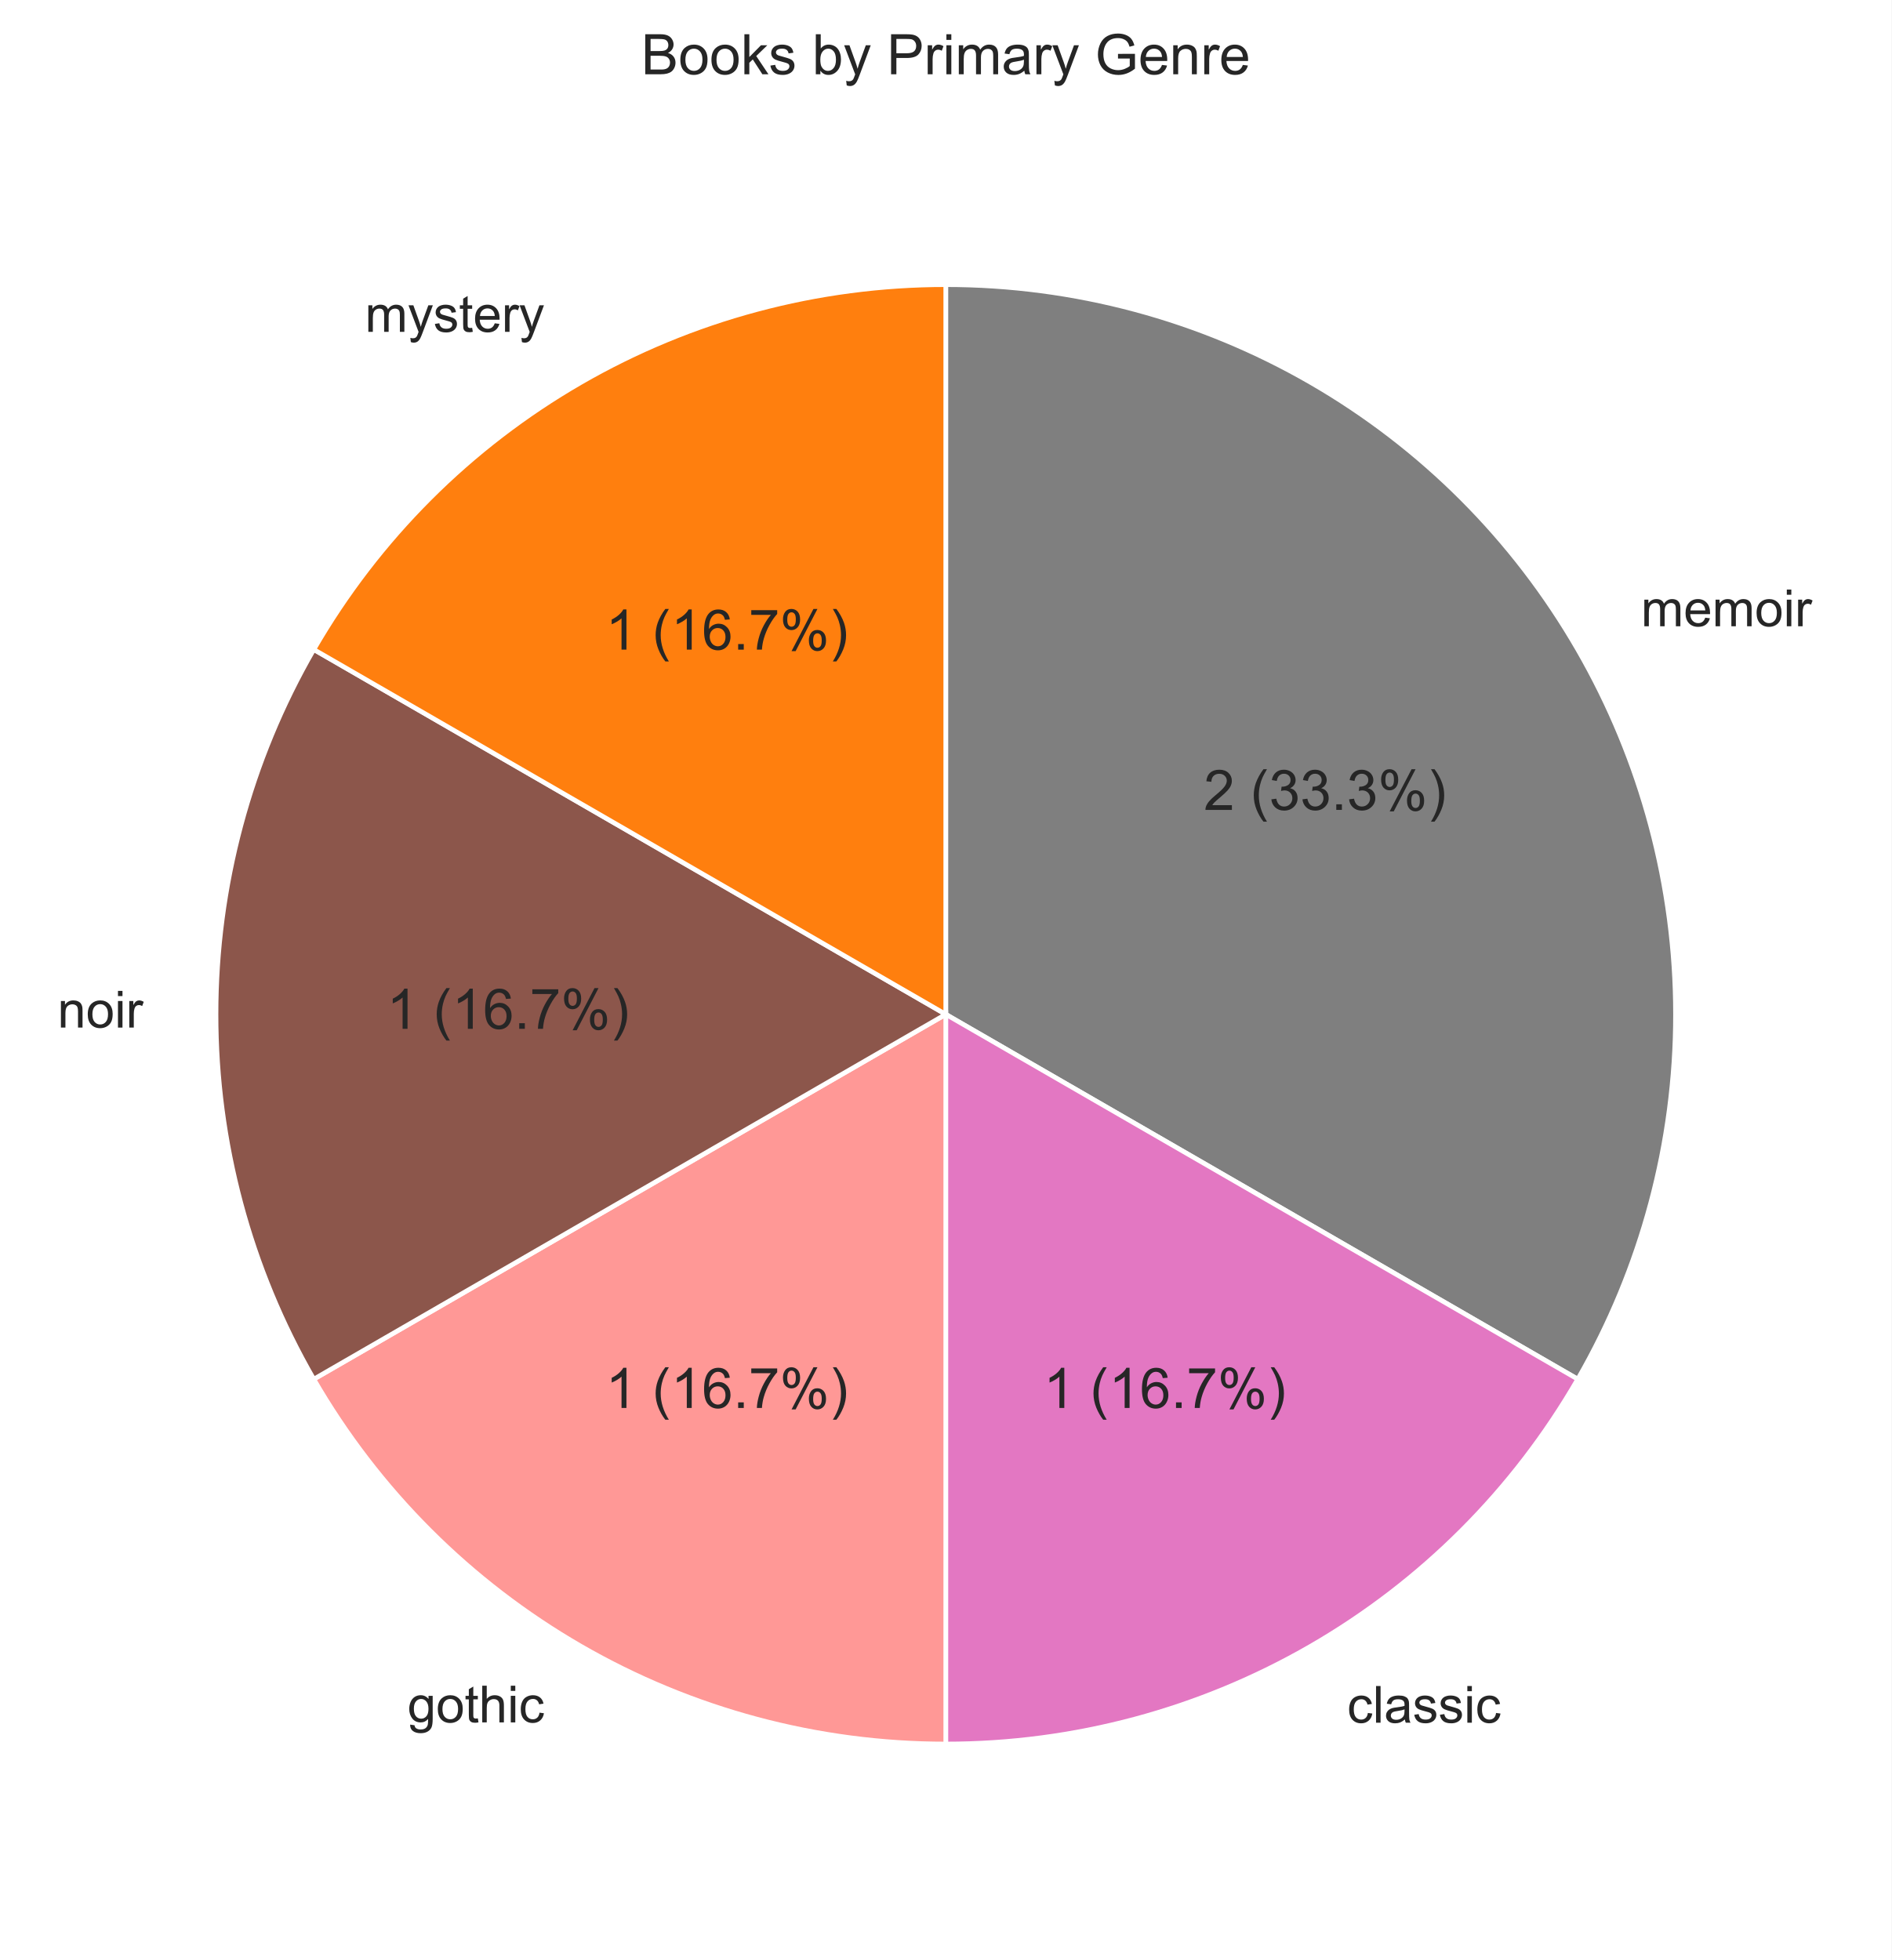
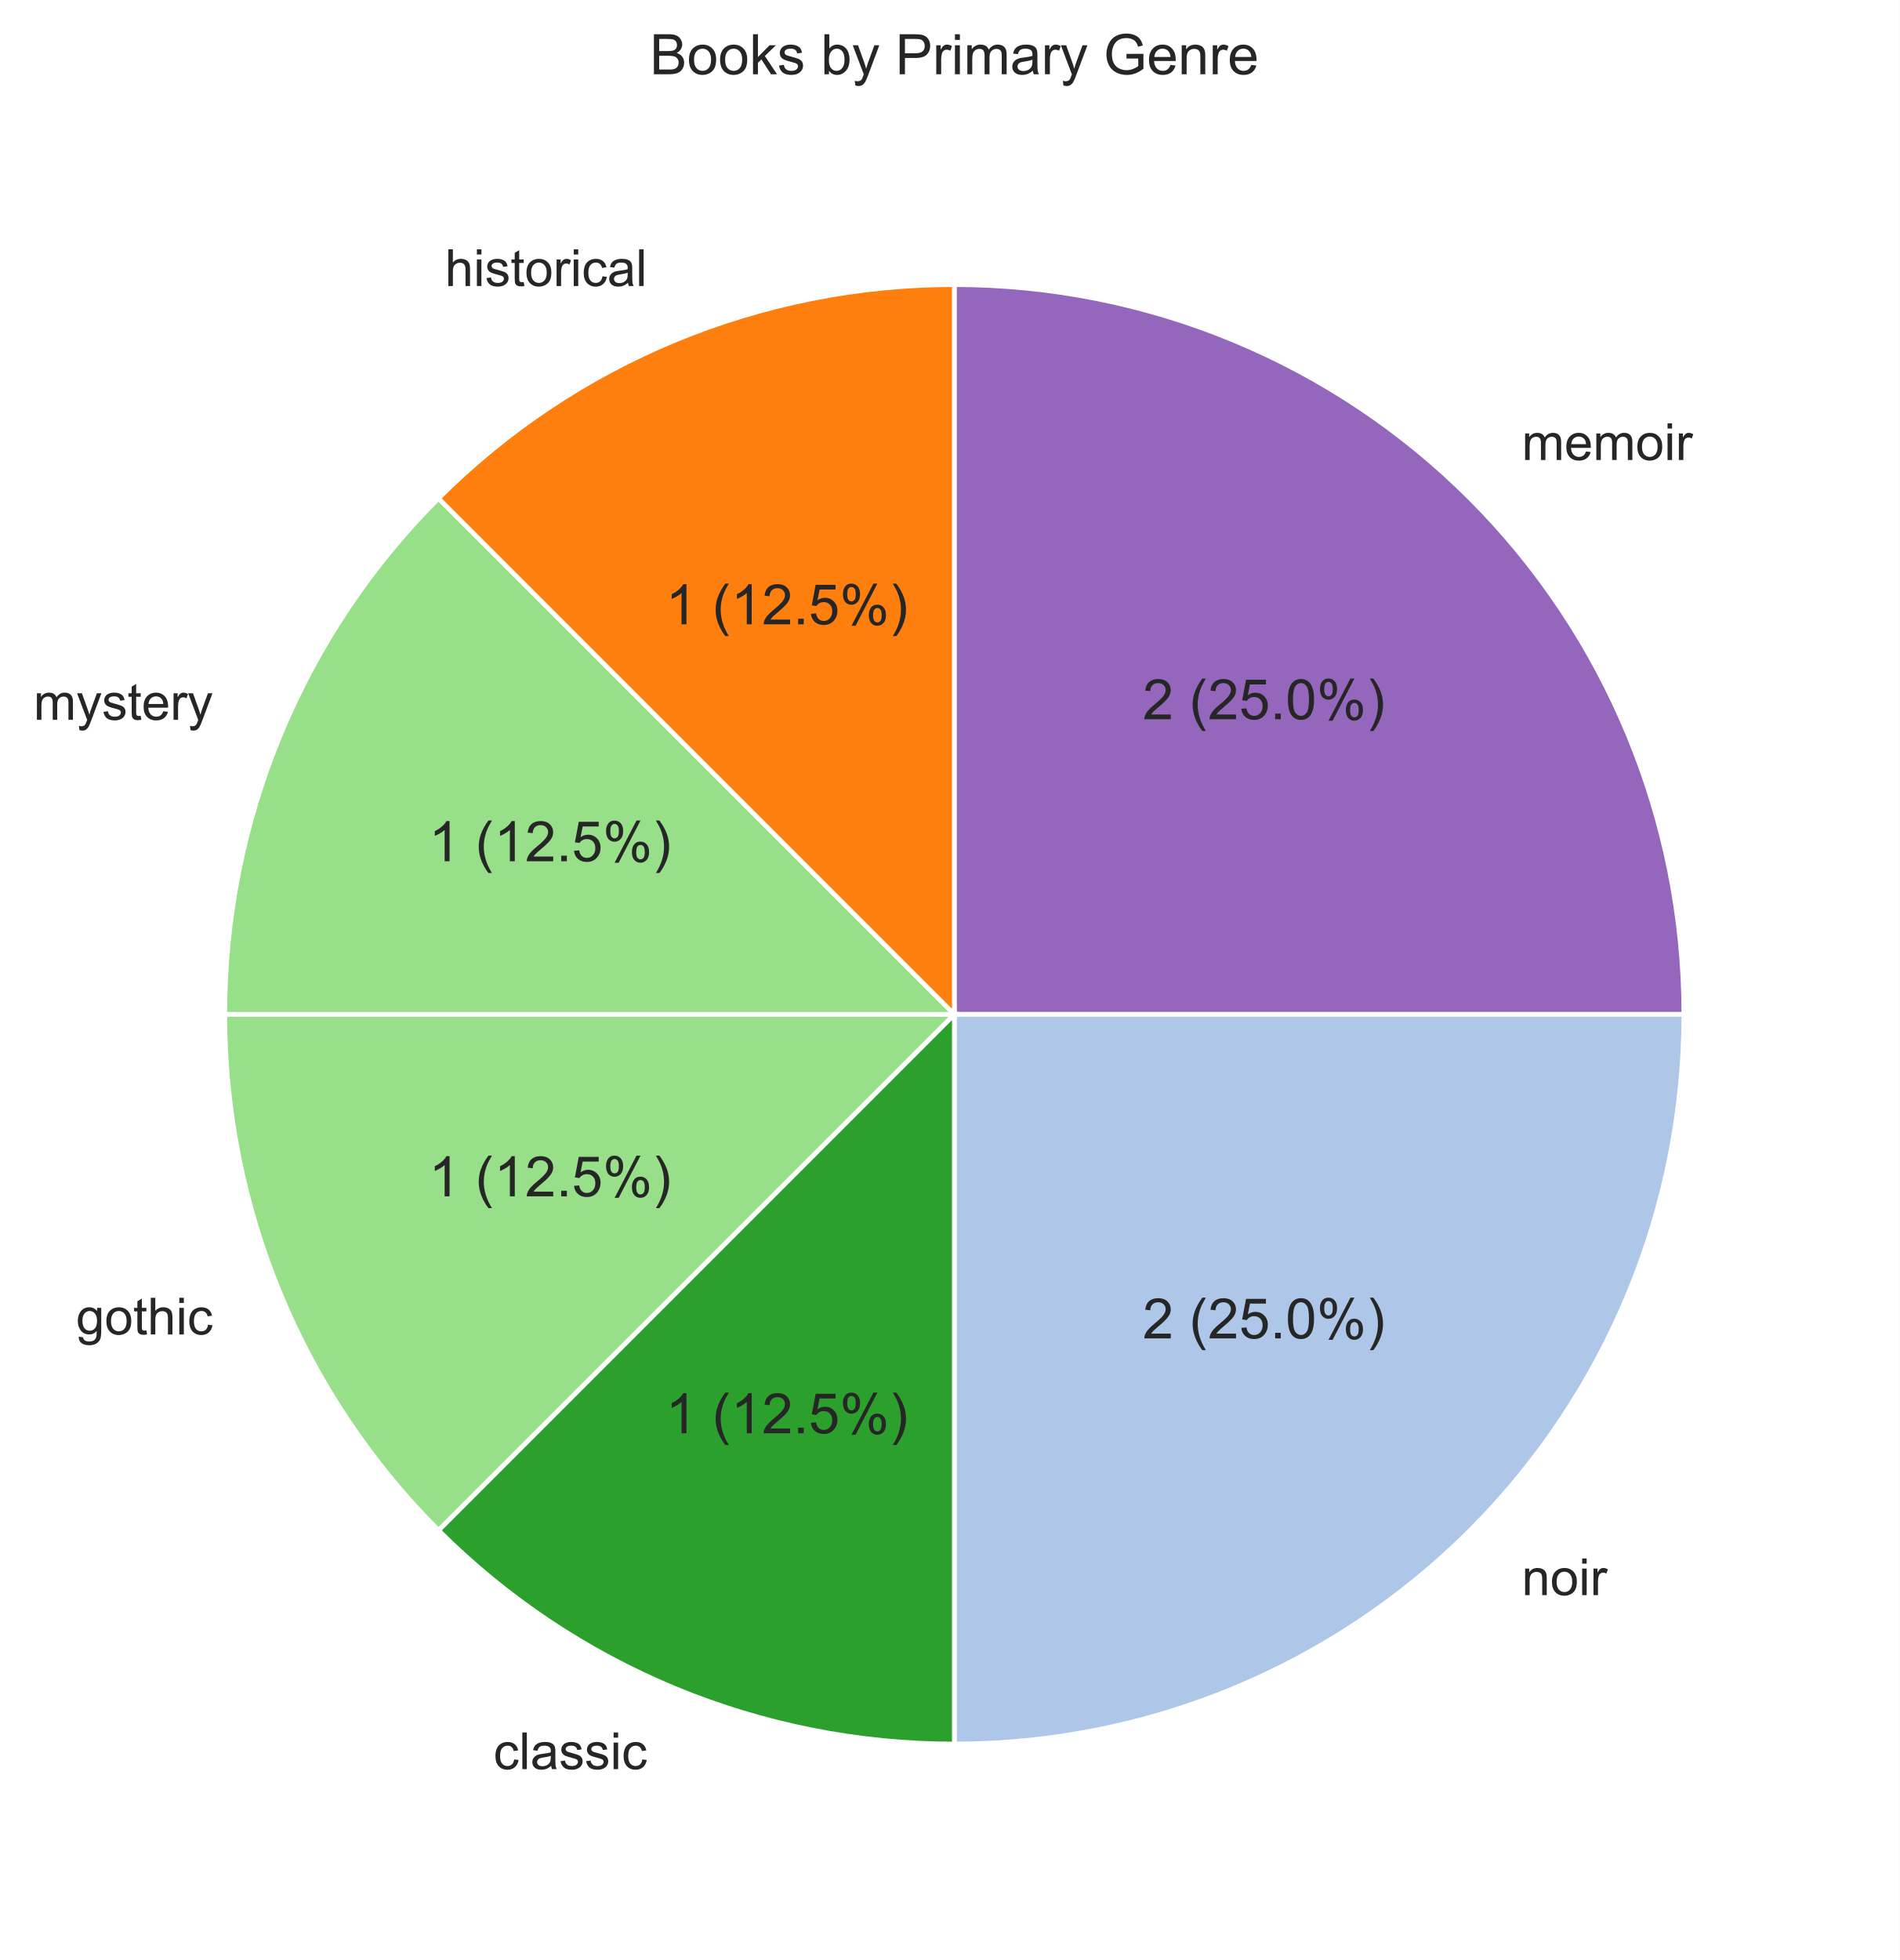
- <svg xmlns="http://www.w3.org/2000/svg" xmlns:xlink="http://www.w3.org/1999/xlink" width="405.84pt" height="420.576pt" viewBox="0 0 405.84 420.576" version="1.1">
+ <svg xmlns="http://www.w3.org/2000/svg" xmlns:xlink="http://www.w3.org/1999/xlink" width="407.741pt" height="420.576pt" viewBox="0 0 407.741 420.576" version="1.1">
  <defs>
    <style type="text/css">*{stroke-linejoin: round; stroke-linecap: butt}</style>
  </defs>
  <g id="figure_1">
    <g id="patch_1">
-       <path d="M 0 420.576  L 405.84 420.576  L 405.84 0  L 0 0  z " style="fill: #ffffff" />
+       <path d="M 0 420.576  L 407.741 420.576  L 407.741 0  L 0 0  z " style="fill: #ffffff" />
    </g>
    <g id="axes_1">
      <g id="matplotlib.axis_1" />
      <g id="matplotlib.axis_2" />
      <g id="patch_2">
-         <path d="M 338.519 295.944  C 352.26 272.143 359.496 245.138 359.496 217.656  C 359.496 190.173 352.26 163.168 338.519 139.368  C 324.777 115.567 305.009 95.798 281.208 82.057  C 257.407 68.315 230.403 61.08 202.92 61.08  L 202.92 217.656  z " style="fill: #7f7f7f; stroke: #ffffff; stroke-linejoin: miter" />
+         <path d="M 361.397 217.656  C 361.397 176.145 344.89 136.292 315.537 106.94  C 286.185 77.587 246.332 61.08 204.821 61.08  L 204.821 217.656  z " style="fill: #9467bd; stroke: #ffffff; stroke-linejoin: miter" />
      </g>
      <g id="patch_3">
-         <path d="M 202.92 374.232  C 230.403 374.232 257.407 366.996 281.208 353.254  C 305.009 339.513 324.777 319.744 338.519 295.944  L 202.92 217.656  z " style="fill: #e377c2; stroke: #ffffff; stroke-linejoin: miter" />
+         <path d="M 204.821 374.232  C 246.332 374.232 286.185 357.724 315.537 328.372  C 344.89 299.019 361.397 259.166 361.397 217.656  L 204.821 217.656  z " style="fill: #aec7e8; stroke: #ffffff; stroke-linejoin: miter" />
      </g>
      <g id="patch_4">
-         <path d="M 67.321 295.944  C 81.063 319.744 100.831 339.513 124.632 353.254  C 148.433 366.996 175.437 374.232 202.92 374.232  L 202.92 217.656  z " style="fill: #ff9896; stroke: #ffffff; stroke-linejoin: miter" />
+         <path d="M 94.105 328.372  C 108.645 342.911 125.906 354.444 144.902 362.313  C 163.899 370.181 184.26 374.232 204.821 374.232  L 204.821 217.656  z " style="fill: #2ca02c; stroke: #ffffff; stroke-linejoin: miter" />
      </g>
      <g id="patch_5">
-         <path d="M 67.321 139.368  C 53.58 163.168 46.344 190.173 46.344 217.656  C 46.344 245.138 53.58 272.143 67.321 295.944  L 202.92 217.656  z " style="fill: #8c564b; stroke: #ffffff; stroke-linejoin: miter" />
+         <path d="M 48.245 217.656  C 48.245 238.217 52.296 258.578 60.164 277.575  C 68.033 296.571 79.566 313.832 94.105 328.372  L 204.821 217.656  z " style="fill: #98df8a; stroke: #ffffff; stroke-linejoin: miter" />
      </g>
      <g id="patch_6">
-         <path d="M 202.92 61.08  C 175.437 61.08 148.433 68.315 124.632 82.057  C 100.831 95.798 81.063 115.567 67.321 139.368  L 202.92 217.656  z " style="fill: #ff7f0e; stroke: #ffffff; stroke-linejoin: miter" />
+         <path d="M 94.105 106.94  C 79.566 121.479 68.033 138.74 60.164 157.737  C 52.296 176.733 48.245 197.094 48.245 217.656  L 204.821 217.656  z " style="fill: #98df8a; stroke: #ffffff; stroke-linejoin: miter" />
+       </g>
+       <g id="patch_7">
+         <path d="M 204.821 61.08  C 184.26 61.08 163.899 65.13 144.902 72.998  C 125.906 80.867 108.645 92.401 94.105 106.94  L 204.821 217.656  z " style="fill: #ff7f0e; stroke: #ffffff; stroke-linejoin: miter" />
      </g>
      <g id="text_1">
-         <g style="fill: #262626" transform="translate(352.0787 134.3825) scale(0.11 -0.11)">
+         <g style="fill: #262626" transform="translate(326.6089 98.71175) scale(0.11 -0.11)">
          <defs>
            <path id="ArialMT-6d" d="M 422 0  L 422 3319  L 925 3319  L 925 2853  Q 1081 3097 1340 3245  Q 1600 3394 1931 3394  Q 2300 3394 2536 3241  Q 2772 3088 2869 2813  Q 3263 3394 3894 3394  Q 4388 3394 4653 3120  Q 4919 2847 4919 2278  L 4919 0  L 4359 0  L 4359 2091  Q 4359 2428 4304 2576  Q 4250 2725 4106 2815  Q 3963 2906 3769 2906  Q 3419 2906 3187 2673  Q 2956 2441 2956 1928  L 2956 0  L 2394 0  L 2394 2156  Q 2394 2531 2256 2718  Q 2119 2906 1806 2906  Q 1569 2906 1367 2781  Q 1166 2656 1075 2415  Q 984 2175 984 1722  L 984 0  L 422 0  z " transform="scale(0.015625)" />
            <path id="ArialMT-65" d="M 2694 1069  L 3275 997  Q 3138 488 2766 206  Q 2394 -75 1816 -75  Q 1088 -75 661 373  Q 234 822 234 1631  Q 234 2469 665 2931  Q 1097 3394 1784 3394  Q 2450 3394 2872 2941  Q 3294 2488 3294 1666  Q 3294 1616 3291 1516  L 816 1516  Q 847 969 1125 678  Q 1403 388 1819 388  Q 2128 388 2347 550  Q 2566 713 2694 1069  z M 847 1978  L 2700 1978  Q 2663 2397 2488 2606  Q 2219 2931 1791 2931  Q 1403 2931 1139 2672  Q 875 2413 847 1978  z " transform="scale(0.015625)" />
            <path id="ArialMT-6f" d="M 213 1659  Q 213 2581 725 3025  Q 1153 3394 1769 3394  Q 2453 3394 2887 2945  Q 3322 2497 3322 1706  Q 3322 1066 3130 698  Q 2938 331 2570 128  Q 2203 -75 1769 -75  Q 1072 -75 642 372  Q 213 819 213 1659  z M 791 1659  Q 791 1022 1069 705  Q 1347 388 1769 388  Q 2188 388 2466 706  Q 2744 1025 2744 1678  Q 2744 2294 2464 2611  Q 2184 2928 1769 2928  Q 1347 2928 1069 2612  Q 791 2297 791 1659  z " transform="scale(0.015625)" />
            <path id="ArialMT-69" d="M 425 3934  L 425 4581  L 988 4581  L 988 3934  L 425 3934  z M 425 0  L 425 3319  L 988 3319  L 988 0  L 425 0  z " transform="scale(0.015625)" />
            <path id="ArialMT-72" d="M 416 0  L 416 3319  L 922 3319  L 922 2816  Q 1116 3169 1280 3281  Q 1444 3394 1641 3394  Q 1925 3394 2219 3213  L 2025 2691  Q 1819 2813 1613 2813  Q 1428 2813 1281 2702  Q 1134 2591 1072 2394  Q 978 2094 978 1738  L 978 0  L 416 0  z " transform="scale(0.015625)" />
          </defs>
          <use xlink:href="#ArialMT-6d" />
          <use xlink:href="#ArialMT-65" x="83.301" />
          <use xlink:href="#ArialMT-6d" x="138.916" />
          <use xlink:href="#ArialMT-6f" x="222.217" />
          <use xlink:href="#ArialMT-69" x="277.832" />
          <use xlink:href="#ArialMT-72" x="300.049" />
        </g>
      </g>
      <g id="text_2">
-         <g style="fill: #262626" transform="translate(258.2683 173.7878) scale(0.12 -0.12)">
+         <g style="fill: #262626" transform="translate(245.24 154.3311) scale(0.12 -0.12)">
          <defs>
            <path id="ArialMT-32" d="M 3222 541  L 3222 0  L 194 0  Q 188 203 259 391  Q 375 700 629 1000  Q 884 1300 1366 1694  Q 2113 2306 2375 2664  Q 2638 3022 2638 3341  Q 2638 3675 2398 3904  Q 2159 4134 1775 4134  Q 1369 4134 1125 3890  Q 881 3647 878 3216  L 300 3275  Q 359 3922 746 4261  Q 1134 4600 1788 4600  Q 2447 4600 2831 4234  Q 3216 3869 3216 3328  Q 3216 3053 3103 2787  Q 2991 2522 2730 2228  Q 2469 1934 1863 1422  Q 1356 997 1212 845  Q 1069 694 975 541  L 3222 541  z " transform="scale(0.015625)" />
            <path id="ArialMT-20" transform="scale(0.015625)" />
            <path id="ArialMT-28" d="M 1497 -1347  Q 1031 -759 709 28  Q 388 816 388 1659  Q 388 2403 628 3084  Q 909 3875 1497 4659  L 1900 4659  Q 1522 4009 1400 3731  Q 1209 3300 1100 2831  Q 966 2247 966 1656  Q 966 153 1900 -1347  L 1497 -1347  z " transform="scale(0.015625)" />
-             <path id="ArialMT-33" d="M 269 1209  L 831 1284  Q 928 806 1161 595  Q 1394 384 1728 384  Q 2125 384 2398 659  Q 2672 934 2672 1341  Q 2672 1728 2419 1979  Q 2166 2231 1775 2231  Q 1616 2231 1378 2169  L 1441 2663  Q 1497 2656 1531 2656  Q 1891 2656 2178 2843  Q 2466 3031 2466 3422  Q 2466 3731 2256 3934  Q 2047 4138 1716 4138  Q 1388 4138 1169 3931  Q 950 3725 888 3313  L 325 3413  Q 428 3978 793 4289  Q 1159 4600 1703 4600  Q 2078 4600 2393 4439  Q 2709 4278 2876 4000  Q 3044 3722 3044 3409  Q 3044 3113 2884 2869  Q 2725 2625 2413 2481  Q 2819 2388 3044 2092  Q 3269 1797 3269 1353  Q 3269 753 2831 336  Q 2394 -81 1725 -81  Q 1122 -81 723 278  Q 325 638 269 1209  z " transform="scale(0.015625)" />
+             <path id="ArialMT-35" d="M 266 1200  L 856 1250  Q 922 819 1161 601  Q 1400 384 1738 384  Q 2144 384 2425 690  Q 2706 997 2706 1503  Q 2706 1984 2436 2262  Q 2166 2541 1728 2541  Q 1456 2541 1237 2417  Q 1019 2294 894 2097  L 366 2166  L 809 4519  L 3088 4519  L 3088 3981  L 1259 3981  L 1013 2750  Q 1425 3038 1878 3038  Q 2478 3038 2890 2622  Q 3303 2206 3303 1553  Q 3303 931 2941 478  Q 2500 -78 1738 -78  Q 1113 -78 717 272  Q 322 622 266 1200  z " transform="scale(0.015625)" />
            <path id="ArialMT-2e" d="M 581 0  L 581 641  L 1222 641  L 1222 0  L 581 0  z " transform="scale(0.015625)" />
+             <path id="ArialMT-30" d="M 266 2259  Q 266 3072 433 3567  Q 600 4063 929 4331  Q 1259 4600 1759 4600  Q 2128 4600 2406 4451  Q 2684 4303 2865 4023  Q 3047 3744 3150 3342  Q 3253 2941 3253 2259  Q 3253 1453 3087 958  Q 2922 463 2592 192  Q 2263 -78 1759 -78  Q 1097 -78 719 397  Q 266 969 266 2259  z M 844 2259  Q 844 1131 1108 757  Q 1372 384 1759 384  Q 2147 384 2411 759  Q 2675 1134 2675 2259  Q 2675 3391 2411 3762  Q 2147 4134 1753 4134  Q 1366 4134 1134 3806  Q 844 3388 844 2259  z " transform="scale(0.015625)" />
            <path id="ArialMT-25" d="M 372 3481  Q 372 3972 619 4315  Q 866 4659 1334 4659  Q 1766 4659 2048 4351  Q 2331 4044 2331 3447  Q 2331 2866 2045 2552  Q 1759 2238 1341 2238  Q 925 2238 648 2547  Q 372 2856 372 3481  z M 1350 4272  Q 1141 4272 1002 4090  Q 863 3909 863 3425  Q 863 2984 1003 2804  Q 1144 2625 1350 2625  Q 1563 2625 1702 2806  Q 1841 2988 1841 3469  Q 1841 3913 1700 4092  Q 1559 4272 1350 4272  z M 1353 -169  L 3859 4659  L 4316 4659  L 1819 -169  L 1353 -169  z M 3334 1075  Q 3334 1569 3581 1911  Q 3828 2253 4300 2253  Q 4731 2253 5014 1945  Q 5297 1638 5297 1041  Q 5297 459 5011 145  Q 4725 -169 4303 -169  Q 3888 -169 3611 142  Q 3334 453 3334 1075  z M 4316 1866  Q 4103 1866 3964 1684  Q 3825 1503 3825 1019  Q 3825 581 3965 400  Q 4106 219 4313 219  Q 4528 219 4667 400  Q 4806 581 4806 1063  Q 4806 1506 4665 1686  Q 4525 1866 4316 1866  z " transform="scale(0.015625)" />
            <path id="ArialMT-29" d="M 791 -1347  L 388 -1347  Q 1322 153 1322 1656  Q 1322 2244 1188 2822  Q 1081 3291 891 3722  Q 769 4003 388 4659  L 791 4659  Q 1378 3875 1659 3084  Q 1900 2403 1900 1659  Q 1900 816 1576 28  Q 1253 -759 791 -1347  z " transform="scale(0.015625)" />
          </defs>
          <use xlink:href="#ArialMT-32" />
          <use xlink:href="#ArialMT-20" x="55.615" />
          <use xlink:href="#ArialMT-28" x="83.398" />
-           <use xlink:href="#ArialMT-33" x="116.699" />
-           <use xlink:href="#ArialMT-33" x="172.314" />
-           <use xlink:href="#ArialMT-2e" x="227.93" />
-           <use xlink:href="#ArialMT-33" x="255.713" />
+           <use xlink:href="#ArialMT-32" x="116.699" />
+           <use xlink:href="#ArialMT-35" x="172.314" />
+           <use xlink:href="#ArialMT-2e" x="227.93" />
+           <use xlink:href="#ArialMT-30" x="255.713" />
          <use xlink:href="#ArialMT-25" x="311.328" />
          <use xlink:href="#ArialMT-29" x="400.244" />
        </g>
      </g>
      <g id="text_3">
-         <g style="fill: #262626" transform="translate(289.0368 369.658) scale(0.11 -0.11)">
+         <g style="fill: #262626" transform="translate(326.6089 342.2868) scale(0.11 -0.11)">
+           <defs>
+             <path id="ArialMT-6e" d="M 422 0  L 422 3319  L 928 3319  L 928 2847  Q 1294 3394 1984 3394  Q 2284 3394 2536 3286  Q 2788 3178 2913 3003  Q 3038 2828 3088 2588  Q 3119 2431 3119 2041  L 3119 0  L 2556 0  L 2556 2019  Q 2556 2363 2490 2533  Q 2425 2703 2258 2804  Q 2091 2906 1866 2906  Q 1506 2906 1245 2678  Q 984 2450 984 1813  L 984 0  L 422 0  z " transform="scale(0.015625)" />
+           </defs>
+           <use xlink:href="#ArialMT-6e" />
+           <use xlink:href="#ArialMT-6f" x="55.615" />
+           <use xlink:href="#ArialMT-69" x="111.23" />
+           <use xlink:href="#ArialMT-72" x="133.447" />
+         </g>
+       </g>
+       <g id="text_4">
+         <g style="fill: #262626" transform="translate(245.24 287.1902) scale(0.12 -0.12)">
+           <use xlink:href="#ArialMT-32" />
+           <use xlink:href="#ArialMT-20" x="55.615" />
+           <use xlink:href="#ArialMT-28" x="83.398" />
+           <use xlink:href="#ArialMT-32" x="116.699" />
+           <use xlink:href="#ArialMT-35" x="172.314" />
+           <use xlink:href="#ArialMT-2e" x="227.93" />
+           <use xlink:href="#ArialMT-30" x="255.713" />
+           <use xlink:href="#ArialMT-25" x="311.328" />
+           <use xlink:href="#ArialMT-29" x="400.244" />
+         </g>
+       </g>
+       <g id="text_5">
+         <g style="fill: #262626" transform="translate(105.9053 379.6224) scale(0.11 -0.11)">
          <defs>
            <path id="ArialMT-63" d="M 2588 1216  L 3141 1144  Q 3050 572 2676 248  Q 2303 -75 1759 -75  Q 1078 -75 664 370  Q 250 816 250 1647  Q 250 2184 428 2587  Q 606 2991 970 3192  Q 1334 3394 1763 3394  Q 2303 3394 2647 3120  Q 2991 2847 3088 2344  L 2541 2259  Q 2463 2594 2264 2762  Q 2066 2931 1784 2931  Q 1359 2931 1093 2626  Q 828 2322 828 1663  Q 828 994 1084 691  Q 1341 388 1753 388  Q 2084 388 2306 591  Q 2528 794 2588 1216  z " transform="scale(0.015625)" />
            <path id="ArialMT-6c" d="M 409 0  L 409 4581  L 972 4581  L 972 0  L 409 0  z " transform="scale(0.015625)" />
            <path id="ArialMT-61" d="M 2588 409  Q 2275 144 1986 34  Q 1697 -75 1366 -75  Q 819 -75 525 192  Q 231 459 231 875  Q 231 1119 342 1320  Q 453 1522 633 1644  Q 813 1766 1038 1828  Q 1203 1872 1538 1913  Q 2219 1994 2541 2106  Q 2544 2222 2544 2253  Q 2544 2597 2384 2738  Q 2169 2928 1744 2928  Q 1347 2928 1158 2789  Q 969 2650 878 2297  L 328 2372  Q 403 2725 575 2942  Q 747 3159 1072 3276  Q 1397 3394 1825 3394  Q 2250 3394 2515 3294  Q 2781 3194 2906 3042  Q 3031 2891 3081 2659  Q 3109 2516 3109 2141  L 3109 1391  Q 3109 606 3145 398  Q 3181 191 3288 0  L 2700 0  Q 2613 175 2588 409  z M 2541 1666  Q 2234 1541 1622 1453  Q 1275 1403 1131 1340  Q 988 1278 909 1158  Q 831 1038 831 891  Q 831 666 1001 516  Q 1172 366 1500 366  Q 1825 366 2078 508  Q 2331 650 2450 897  Q 2541 1088 2541 1459  L 2541 1666  z " transform="scale(0.015625)" />
            <path id="ArialMT-73" d="M 197 991  L 753 1078  Q 800 744 1014 566  Q 1228 388 1613 388  Q 2000 388 2187 545  Q 2375 703 2375 916  Q 2375 1106 2209 1216  Q 2094 1291 1634 1406  Q 1016 1563 777 1677  Q 538 1791 414 1992  Q 291 2194 291 2438  Q 291 2659 392 2848  Q 494 3038 669 3163  Q 800 3259 1026 3326  Q 1253 3394 1513 3394  Q 1903 3394 2198 3281  Q 2494 3169 2634 2976  Q 2775 2784 2828 2463  L 2278 2388  Q 2241 2644 2061 2787  Q 1881 2931 1553 2931  Q 1166 2931 1000 2803  Q 834 2675 834 2503  Q 834 2394 903 2306  Q 972 2216 1119 2156  Q 1203 2125 1616 2013  Q 2213 1853 2448 1751  Q 2684 1650 2818 1456  Q 2953 1263 2953 975  Q 2953 694 2789 445  Q 2625 197 2315 61  Q 2006 -75 1616 -75  Q 969 -75 630 194  Q 291 463 197 991  z " transform="scale(0.015625)" />
          </defs>
          <use xlink:href="#ArialMT-63" />
          <use xlink:href="#ArialMT-6c" x="50" />
          <use xlink:href="#ArialMT-61" x="72.217" />
          <use xlink:href="#ArialMT-73" x="127.832" />
          <use xlink:href="#ArialMT-73" x="177.832" />
          <use xlink:href="#ArialMT-69" x="227.832" />
          <use xlink:href="#ArialMT-63" x="250.049" />
        </g>
      </g>
-       <g id="text_4">
-         <g style="fill: #262626" transform="translate(223.8819 302.1199) scale(0.12 -0.12)">
+       <g id="text_6">
+         <g style="fill: #262626" transform="translate(142.859 307.555) scale(0.12 -0.12)">
          <defs>
            <path id="ArialMT-31" d="M 2384 0  L 1822 0  L 1822 3584  Q 1619 3391 1289 3197  Q 959 3003 697 2906  L 697 3450  Q 1169 3672 1522 3987  Q 1875 4303 2022 4600  L 2384 4600  L 2384 0  z " transform="scale(0.015625)" />
-             <path id="ArialMT-36" d="M 3184 3459  L 2625 3416  Q 2550 3747 2413 3897  Q 2184 4138 1850 4138  Q 1581 4138 1378 3988  Q 1113 3794 959 3422  Q 806 3050 800 2363  Q 1003 2672 1297 2822  Q 1591 2972 1913 2972  Q 2475 2972 2870 2558  Q 3266 2144 3266 1488  Q 3266 1056 3080 686  Q 2894 316 2569 119  Q 2244 -78 1831 -78  Q 1128 -78 684 439  Q 241 956 241 2144  Q 241 3472 731 4075  Q 1159 4600 1884 4600  Q 2425 4600 2770 4297  Q 3116 3994 3184 3459  z M 888 1484  Q 888 1194 1011 928  Q 1134 663 1356 523  Q 1578 384 1822 384  Q 2178 384 2434 671  Q 2691 959 2691 1453  Q 2691 1928 2437 2201  Q 2184 2475 1800 2475  Q 1419 2475 1153 2201  Q 888 1928 888 1484  z " transform="scale(0.015625)" />
-             <path id="ArialMT-37" d="M 303 3981  L 303 4522  L 3269 4522  L 3269 4084  Q 2831 3619 2401 2847  Q 1972 2075 1738 1259  Q 1569 684 1522 0  L 944 0  Q 953 541 1156 1306  Q 1359 2072 1739 2783  Q 2119 3494 2547 3981  L 303 3981  z " transform="scale(0.015625)" />
-           </defs>
-           <use xlink:href="#ArialMT-31" />
-           <use xlink:href="#ArialMT-20" x="55.615" />
-           <use xlink:href="#ArialMT-28" x="83.398" />
-           <use xlink:href="#ArialMT-31" x="116.699" />
-           <use xlink:href="#ArialMT-36" x="172.314" />
-           <use xlink:href="#ArialMT-2e" x="227.93" />
-           <use xlink:href="#ArialMT-37" x="255.713" />
-           <use xlink:href="#ArialMT-25" x="311.328" />
-           <use xlink:href="#ArialMT-29" x="400.244" />
-         </g>
-       </g>
-       <g id="text_5">
-         <g style="fill: #262626" transform="translate(87.45209 369.5935) scale(0.11 -0.11)">
+           </defs>
+           <use xlink:href="#ArialMT-31" />
+           <use xlink:href="#ArialMT-20" x="55.615" />
+           <use xlink:href="#ArialMT-28" x="83.398" />
+           <use xlink:href="#ArialMT-31" x="116.699" />
+           <use xlink:href="#ArialMT-32" x="172.314" />
+           <use xlink:href="#ArialMT-2e" x="227.93" />
+           <use xlink:href="#ArialMT-35" x="255.713" />
+           <use xlink:href="#ArialMT-25" x="311.328" />
+           <use xlink:href="#ArialMT-29" x="400.244" />
+         </g>
+       </g>
+       <g id="text_7">
+         <g style="fill: #262626" transform="translate(16.34719 286.3458) scale(0.11 -0.11)">
          <defs>
            <path id="ArialMT-67" d="M 319 -275  L 866 -356  Q 900 -609 1056 -725  Q 1266 -881 1628 -881  Q 2019 -881 2231 -725  Q 2444 -569 2519 -288  Q 2563 -116 2559 434  Q 2191 0 1641 0  Q 956 0 581 494  Q 206 988 206 1678  Q 206 2153 378 2554  Q 550 2956 876 3175  Q 1203 3394 1644 3394  Q 2231 3394 2613 2919  L 2613 3319  L 3131 3319  L 3131 450  Q 3131 -325 2973 -648  Q 2816 -972 2473 -1159  Q 2131 -1347 1631 -1347  Q 1038 -1347 672 -1080  Q 306 -813 319 -275  z M 784 1719  Q 784 1066 1043 766  Q 1303 466 1694 466  Q 2081 466 2343 764  Q 2606 1063 2606 1700  Q 2606 2309 2336 2618  Q 2066 2928 1684 2928  Q 1309 2928 1046 2623  Q 784 2319 784 1719  z " transform="scale(0.015625)" />
            <path id="ArialMT-74" d="M 1650 503  L 1731 6  Q 1494 -44 1306 -44  Q 1000 -44 831 53  Q 663 150 594 308  Q 525 466 525 972  L 525 2881  L 113 2881  L 113 3319  L 525 3319  L 525 4141  L 1084 4478  L 1084 3319  L 1650 3319  L 1650 2881  L 1084 2881  L 1084 941  Q 1084 700 1114 631  Q 1144 563 1211 522  Q 1278 481 1403 481  Q 1497 481 1650 503  z " transform="scale(0.015625)" />
            <path id="ArialMT-68" d="M 422 0  L 422 4581  L 984 4581  L 984 2938  Q 1378 3394 1978 3394  Q 2347 3394 2619 3248  Q 2891 3103 3008 2847  Q 3125 2591 3125 2103  L 3125 0  L 2563 0  L 2563 2103  Q 2563 2525 2380 2717  Q 2197 2909 1863 2909  Q 1613 2909 1392 2779  Q 1172 2650 1078 2428  Q 984 2206 984 1816  L 984 0  L 422 0  z " transform="scale(0.015625)" />
          </defs>
          <use xlink:href="#ArialMT-67" />
          <use xlink:href="#ArialMT-6f" x="55.615" />
          <use xlink:href="#ArialMT-74" x="111.23" />
          <use xlink:href="#ArialMT-68" x="139.014" />
          <use xlink:href="#ArialMT-69" x="194.629" />
          <use xlink:href="#ArialMT-63" x="216.846" />
        </g>
      </g>
-       <g id="text_6">
-         <g style="fill: #262626" transform="translate(129.9363 302.1199) scale(0.12 -0.12)">
-           <use xlink:href="#ArialMT-31" />
-           <use xlink:href="#ArialMT-20" x="55.615" />
-           <use xlink:href="#ArialMT-28" x="83.398" />
-           <use xlink:href="#ArialMT-31" x="116.699" />
-           <use xlink:href="#ArialMT-36" x="172.314" />
-           <use xlink:href="#ArialMT-2e" x="227.93" />
-           <use xlink:href="#ArialMT-37" x="255.713" />
-           <use xlink:href="#ArialMT-25" x="311.328" />
-           <use xlink:href="#ArialMT-29" x="400.244" />
-         </g>
-       </g>
-       <g id="text_7">
-         <g style="fill: #262626" transform="translate(12.34562 220.4993) scale(0.11 -0.11)">
-           <defs>
-             <path id="ArialMT-6e" d="M 422 0  L 422 3319  L 928 3319  L 928 2847  Q 1294 3394 1984 3394  Q 2284 3394 2536 3286  Q 2788 3178 2913 3003  Q 3038 2828 3088 2588  Q 3119 2431 3119 2041  L 3119 0  L 2556 0  L 2556 2019  Q 2556 2363 2490 2533  Q 2425 2703 2258 2804  Q 2091 2906 1866 2906  Q 1506 2906 1245 2678  Q 984 2450 984 1813  L 984 0  L 422 0  z " transform="scale(0.015625)" />
-           </defs>
-           <use xlink:href="#ArialMT-6e" />
-           <use xlink:href="#ArialMT-6f" x="55.615" />
-           <use xlink:href="#ArialMT-69" x="111.23" />
-           <use xlink:href="#ArialMT-72" x="133.447" />
-         </g>
-       </g>
      <g id="text_8">
-         <g style="fill: #262626" transform="translate(82.96346 220.7606) scale(0.12 -0.12)">
-           <use xlink:href="#ArialMT-31" />
-           <use xlink:href="#ArialMT-20" x="55.615" />
-           <use xlink:href="#ArialMT-28" x="83.398" />
-           <use xlink:href="#ArialMT-31" x="116.699" />
-           <use xlink:href="#ArialMT-36" x="172.314" />
-           <use xlink:href="#ArialMT-2e" x="227.93" />
-           <use xlink:href="#ArialMT-37" x="255.713" />
+         <g style="fill: #262626" transform="translate(92.01602 256.712) scale(0.12 -0.12)">
+           <use xlink:href="#ArialMT-31" />
+           <use xlink:href="#ArialMT-20" x="55.615" />
+           <use xlink:href="#ArialMT-28" x="83.398" />
+           <use xlink:href="#ArialMT-31" x="116.699" />
+           <use xlink:href="#ArialMT-32" x="172.314" />
+           <use xlink:href="#ArialMT-2e" x="227.93" />
+           <use xlink:href="#ArialMT-35" x="255.713" />
          <use xlink:href="#ArialMT-25" x="311.328" />
          <use xlink:href="#ArialMT-29" x="400.244" />
        </g>
      </g>
      <g id="text_9">
-         <g style="fill: #262626" transform="translate(78.30494 71.2117) scale(0.11 -0.11)">
+         <g style="fill: #262626" transform="translate(7.2 154.4594) scale(0.11 -0.11)">
          <defs>
            <path id="ArialMT-79" d="M 397 -1278  L 334 -750  Q 519 -800 656 -800  Q 844 -800 956 -737  Q 1069 -675 1141 -563  Q 1194 -478 1313 -144  Q 1328 -97 1363 -6  L 103 3319  L 709 3319  L 1400 1397  Q 1534 1031 1641 628  Q 1738 1016 1872 1384  L 2581 3319  L 3144 3319  L 1881 -56  Q 1678 -603 1566 -809  Q 1416 -1088 1222 -1217  Q 1028 -1347 759 -1347  Q 597 -1347 397 -1278  z " transform="scale(0.015625)" />
          </defs>
          <use xlink:href="#ArialMT-6d" />
          <use xlink:href="#ArialMT-79" x="83.301" />
          <use xlink:href="#ArialMT-73" x="133.301" />
          <use xlink:href="#ArialMT-74" x="183.301" />
          <use xlink:href="#ArialMT-65" x="211.084" />
          <use xlink:href="#ArialMT-72" x="266.699" />
          <use xlink:href="#ArialMT-79" x="300" />
        </g>
      </g>
      <g id="text_10">
-         <g style="fill: #262626" transform="translate(129.9363 139.4013) scale(0.12 -0.12)">
-           <use xlink:href="#ArialMT-31" />
-           <use xlink:href="#ArialMT-20" x="55.615" />
-           <use xlink:href="#ArialMT-28" x="83.398" />
-           <use xlink:href="#ArialMT-31" x="116.699" />
-           <use xlink:href="#ArialMT-36" x="172.314" />
-           <use xlink:href="#ArialMT-2e" x="227.93" />
-           <use xlink:href="#ArialMT-37" x="255.713" />
+         <g style="fill: #262626" transform="translate(92.01602 184.8092) scale(0.12 -0.12)">
+           <use xlink:href="#ArialMT-31" />
+           <use xlink:href="#ArialMT-20" x="55.615" />
+           <use xlink:href="#ArialMT-28" x="83.398" />
+           <use xlink:href="#ArialMT-31" x="116.699" />
+           <use xlink:href="#ArialMT-32" x="172.314" />
+           <use xlink:href="#ArialMT-2e" x="227.93" />
+           <use xlink:href="#ArialMT-35" x="255.713" />
          <use xlink:href="#ArialMT-25" x="311.328" />
          <use xlink:href="#ArialMT-29" x="400.244" />
        </g>
      </g>
      <g id="text_11">
-         <g style="fill: #262626" transform="translate(137.5678 15.93562) scale(0.12 -0.12)">
+         <g style="fill: #262626" transform="translate(95.50856 61.3762) scale(0.11 -0.11)">
+           <use xlink:href="#ArialMT-68" />
+           <use xlink:href="#ArialMT-69" x="55.615" />
+           <use xlink:href="#ArialMT-73" x="77.832" />
+           <use xlink:href="#ArialMT-74" x="127.832" />
+           <use xlink:href="#ArialMT-6f" x="155.615" />
+           <use xlink:href="#ArialMT-72" x="211.23" />
+           <use xlink:href="#ArialMT-69" x="244.531" />
+           <use xlink:href="#ArialMT-63" x="266.748" />
+           <use xlink:href="#ArialMT-61" x="316.748" />
+           <use xlink:href="#ArialMT-6c" x="372.363" />
+         </g>
+       </g>
+       <g id="text_12">
+         <g style="fill: #262626" transform="translate(142.859 133.9662) scale(0.12 -0.12)">
+           <use xlink:href="#ArialMT-31" />
+           <use xlink:href="#ArialMT-20" x="55.615" />
+           <use xlink:href="#ArialMT-28" x="83.398" />
+           <use xlink:href="#ArialMT-31" x="116.699" />
+           <use xlink:href="#ArialMT-32" x="172.314" />
+           <use xlink:href="#ArialMT-2e" x="227.93" />
+           <use xlink:href="#ArialMT-35" x="255.713" />
+           <use xlink:href="#ArialMT-25" x="311.328" />
+           <use xlink:href="#ArialMT-29" x="400.244" />
+         </g>
+       </g>
+       <g id="text_13">
+         <g style="fill: #262626" transform="translate(139.4692 15.93562) scale(0.12 -0.12)">
          <defs>
            <path id="ArialMT-42" d="M 469 0  L 469 4581  L 2188 4581  Q 2713 4581 3030 4442  Q 3347 4303 3526 4014  Q 3706 3725 3706 3409  Q 3706 3116 3547 2856  Q 3388 2597 3066 2438  Q 3481 2316 3704 2022  Q 3928 1728 3928 1328  Q 3928 1006 3792 729  Q 3656 453 3456 303  Q 3256 153 2954 76  Q 2653 0 2216 0  L 469 0  z M 1075 2656  L 2066 2656  Q 2469 2656 2644 2709  Q 2875 2778 2992 2937  Q 3109 3097 3109 3338  Q 3109 3566 3000 3739  Q 2891 3913 2687 3977  Q 2484 4041 1991 4041  L 1075 4041  L 1075 2656  z M 1075 541  L 2216 541  Q 2509 541 2628 563  Q 2838 600 2978 687  Q 3119 775 3209 942  Q 3300 1109 3300 1328  Q 3300 1584 3169 1773  Q 3038 1963 2805 2039  Q 2572 2116 2134 2116  L 1075 2116  L 1075 541  z " transform="scale(0.015625)" />
            <path id="ArialMT-6b" d="M 425 0  L 425 4581  L 988 4581  L 988 1969  L 2319 3319  L 3047 3319  L 1778 2088  L 3175 0  L 2481 0  L 1384 1697  L 988 1316  L 988 0  L 425 0  z " transform="scale(0.015625)" />
            <path id="ArialMT-62" d="M 941 0  L 419 0  L 419 4581  L 981 4581  L 981 2947  Q 1338 3394 1891 3394  Q 2197 3394 2470 3270  Q 2744 3147 2920 2923  Q 3097 2700 3197 2384  Q 3297 2069 3297 1709  Q 3297 856 2875 390  Q 2453 -75 1863 -75  Q 1275 -75 941 416  L 941 0  z M 934 1684  Q 934 1088 1097 822  Q 1363 388 1816 388  Q 2184 388 2453 708  Q 2722 1028 2722 1663  Q 2722 2313 2464 2622  Q 2206 2931 1841 2931  Q 1472 2931 1203 2611  Q 934 2291 934 1684  z " transform="scale(0.015625)" />
            <path id="ArialMT-50" d="M 494 0  L 494 4581  L 2222 4581  Q 2678 4581 2919 4538  Q 3256 4481 3484 4323  Q 3713 4166 3852 3881  Q 3991 3597 3991 3256  Q 3991 2672 3619 2267  Q 3247 1863 2275 1863  L 1100 1863  L 1100 0  L 494 0  z M 1100 2403  L 2284 2403  Q 2872 2403 3119 2622  Q 3366 2841 3366 3238  Q 3366 3525 3220 3729  Q 3075 3934 2838 4000  Q 2684 4041 2272 4041  L 1100 4041  L 1100 2403  z " transform="scale(0.015625)" />
            <path id="ArialMT-47" d="M 2638 1797  L 2638 2334  L 4578 2338  L 4578 638  Q 4131 281 3656 101  Q 3181 -78 2681 -78  Q 2006 -78 1454 211  Q 903 500 622 1047  Q 341 1594 341 2269  Q 341 2938 620 3517  Q 900 4097 1425 4378  Q 1950 4659 2634 4659  Q 3131 4659 3532 4498  Q 3934 4338 4162 4050  Q 4391 3763 4509 3300  L 3963 3150  Q 3859 3500 3706 3700  Q 3553 3900 3268 4020  Q 2984 4141 2638 4141  Q 2222 4141 1919 4014  Q 1616 3888 1430 3681  Q 1244 3475 1141 3228  Q 966 2803 966 2306  Q 966 1694 1177 1281  Q 1388 869 1791 669  Q 2194 469 2647 469  Q 3041 469 3416 620  Q 3791 772 3984 944  L 3984 1797  L 2638 1797  z " transform="scale(0.015625)" />
          </defs>
          <use xlink:href="#ArialMT-42" />
          <use xlink:href="#ArialMT-6f" x="66.699" />
          <use xlink:href="#ArialMT-6f" x="122.314" />
          <use xlink:href="#ArialMT-6b" x="177.93" />
          <use xlink:href="#ArialMT-73" x="227.93" />
          <use xlink:href="#ArialMT-20" x="277.93" />
          <use xlink:href="#ArialMT-62" x="305.713" />
          <use xlink:href="#ArialMT-79" x="361.328" />
          <use xlink:href="#ArialMT-20" x="411.328" />
          <use xlink:href="#ArialMT-50" x="439.111" />
          <use xlink:href="#ArialMT-72" x="505.811" />
          <use xlink:href="#ArialMT-69" x="539.111" />
          <use xlink:href="#ArialMT-6d" x="561.328" />
          <use xlink:href="#ArialMT-61" x="644.629" />
          <use xlink:href="#ArialMT-72" x="700.244" />
          <use xlink:href="#ArialMT-79" x="733.545" />
          <use xlink:href="#ArialMT-20" x="783.545" />
          <use xlink:href="#ArialMT-47" x="811.328" />
          <use xlink:href="#ArialMT-65" x="889.111" />
          <use xlink:href="#ArialMT-6e" x="944.727" />
          <use xlink:href="#ArialMT-72" x="1000.342" />
          <use xlink:href="#ArialMT-65" x="1033.643" />
        </g>
      </g>
    </g>
  </g>
</svg>
